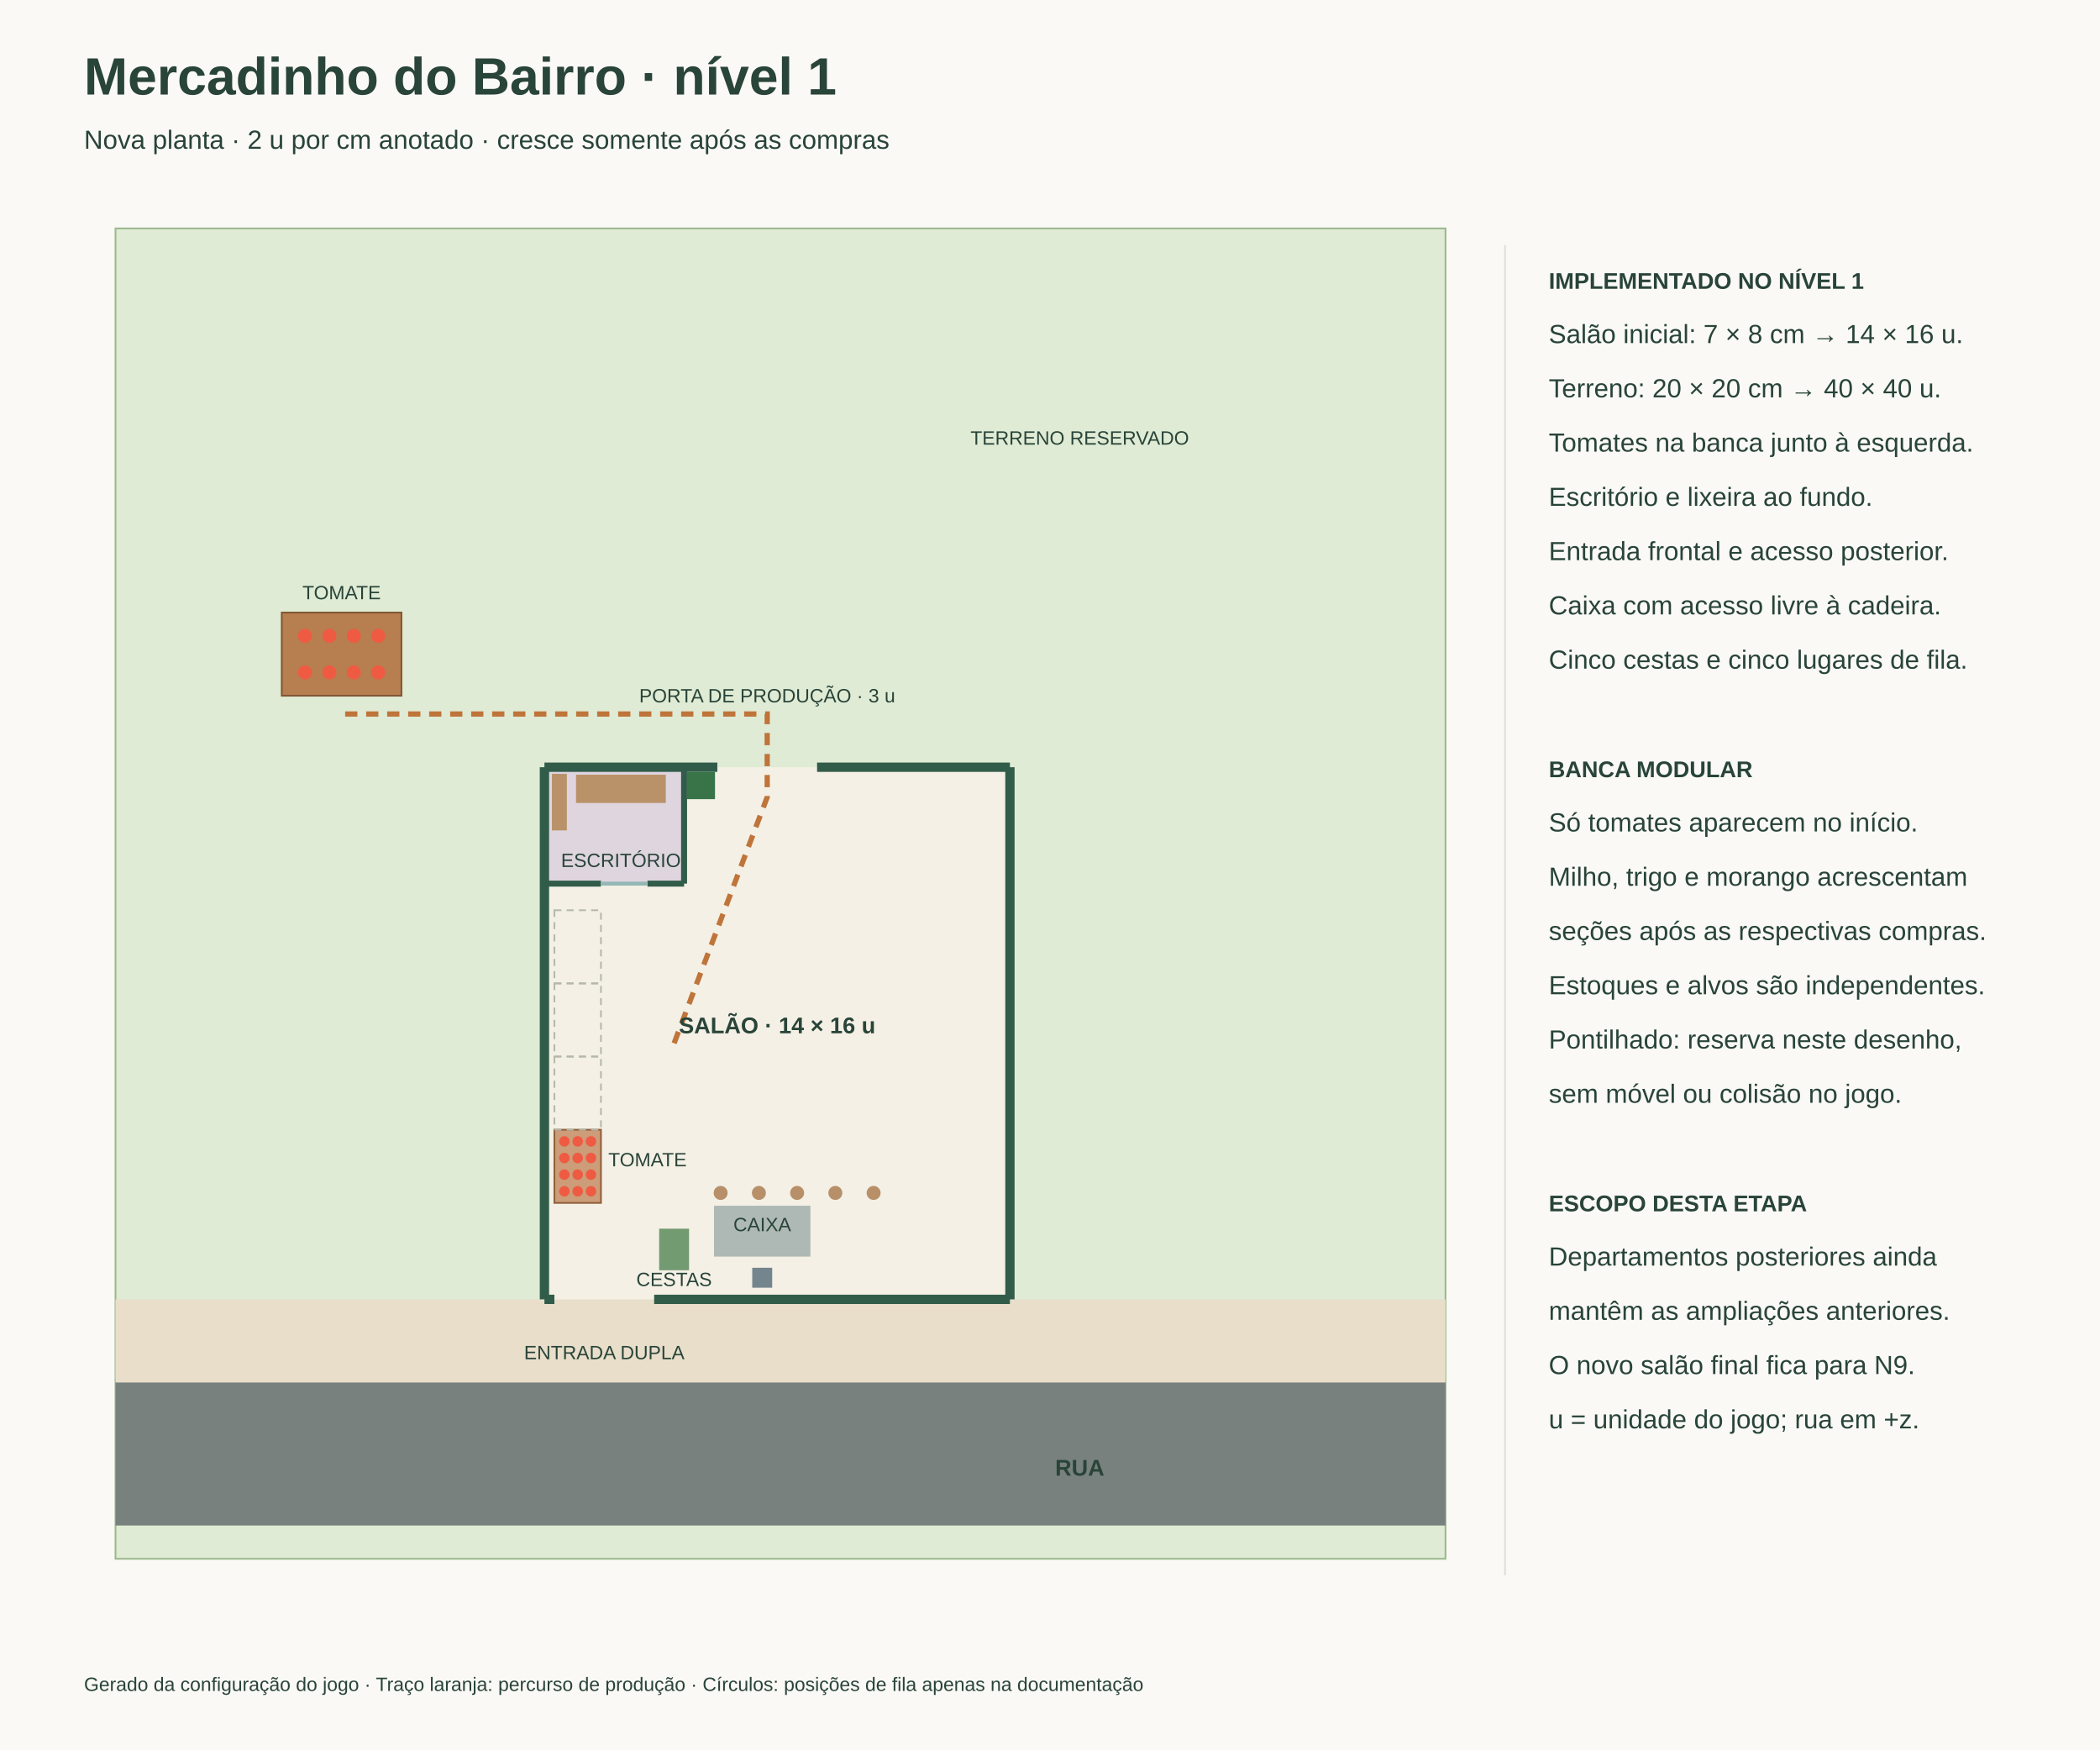
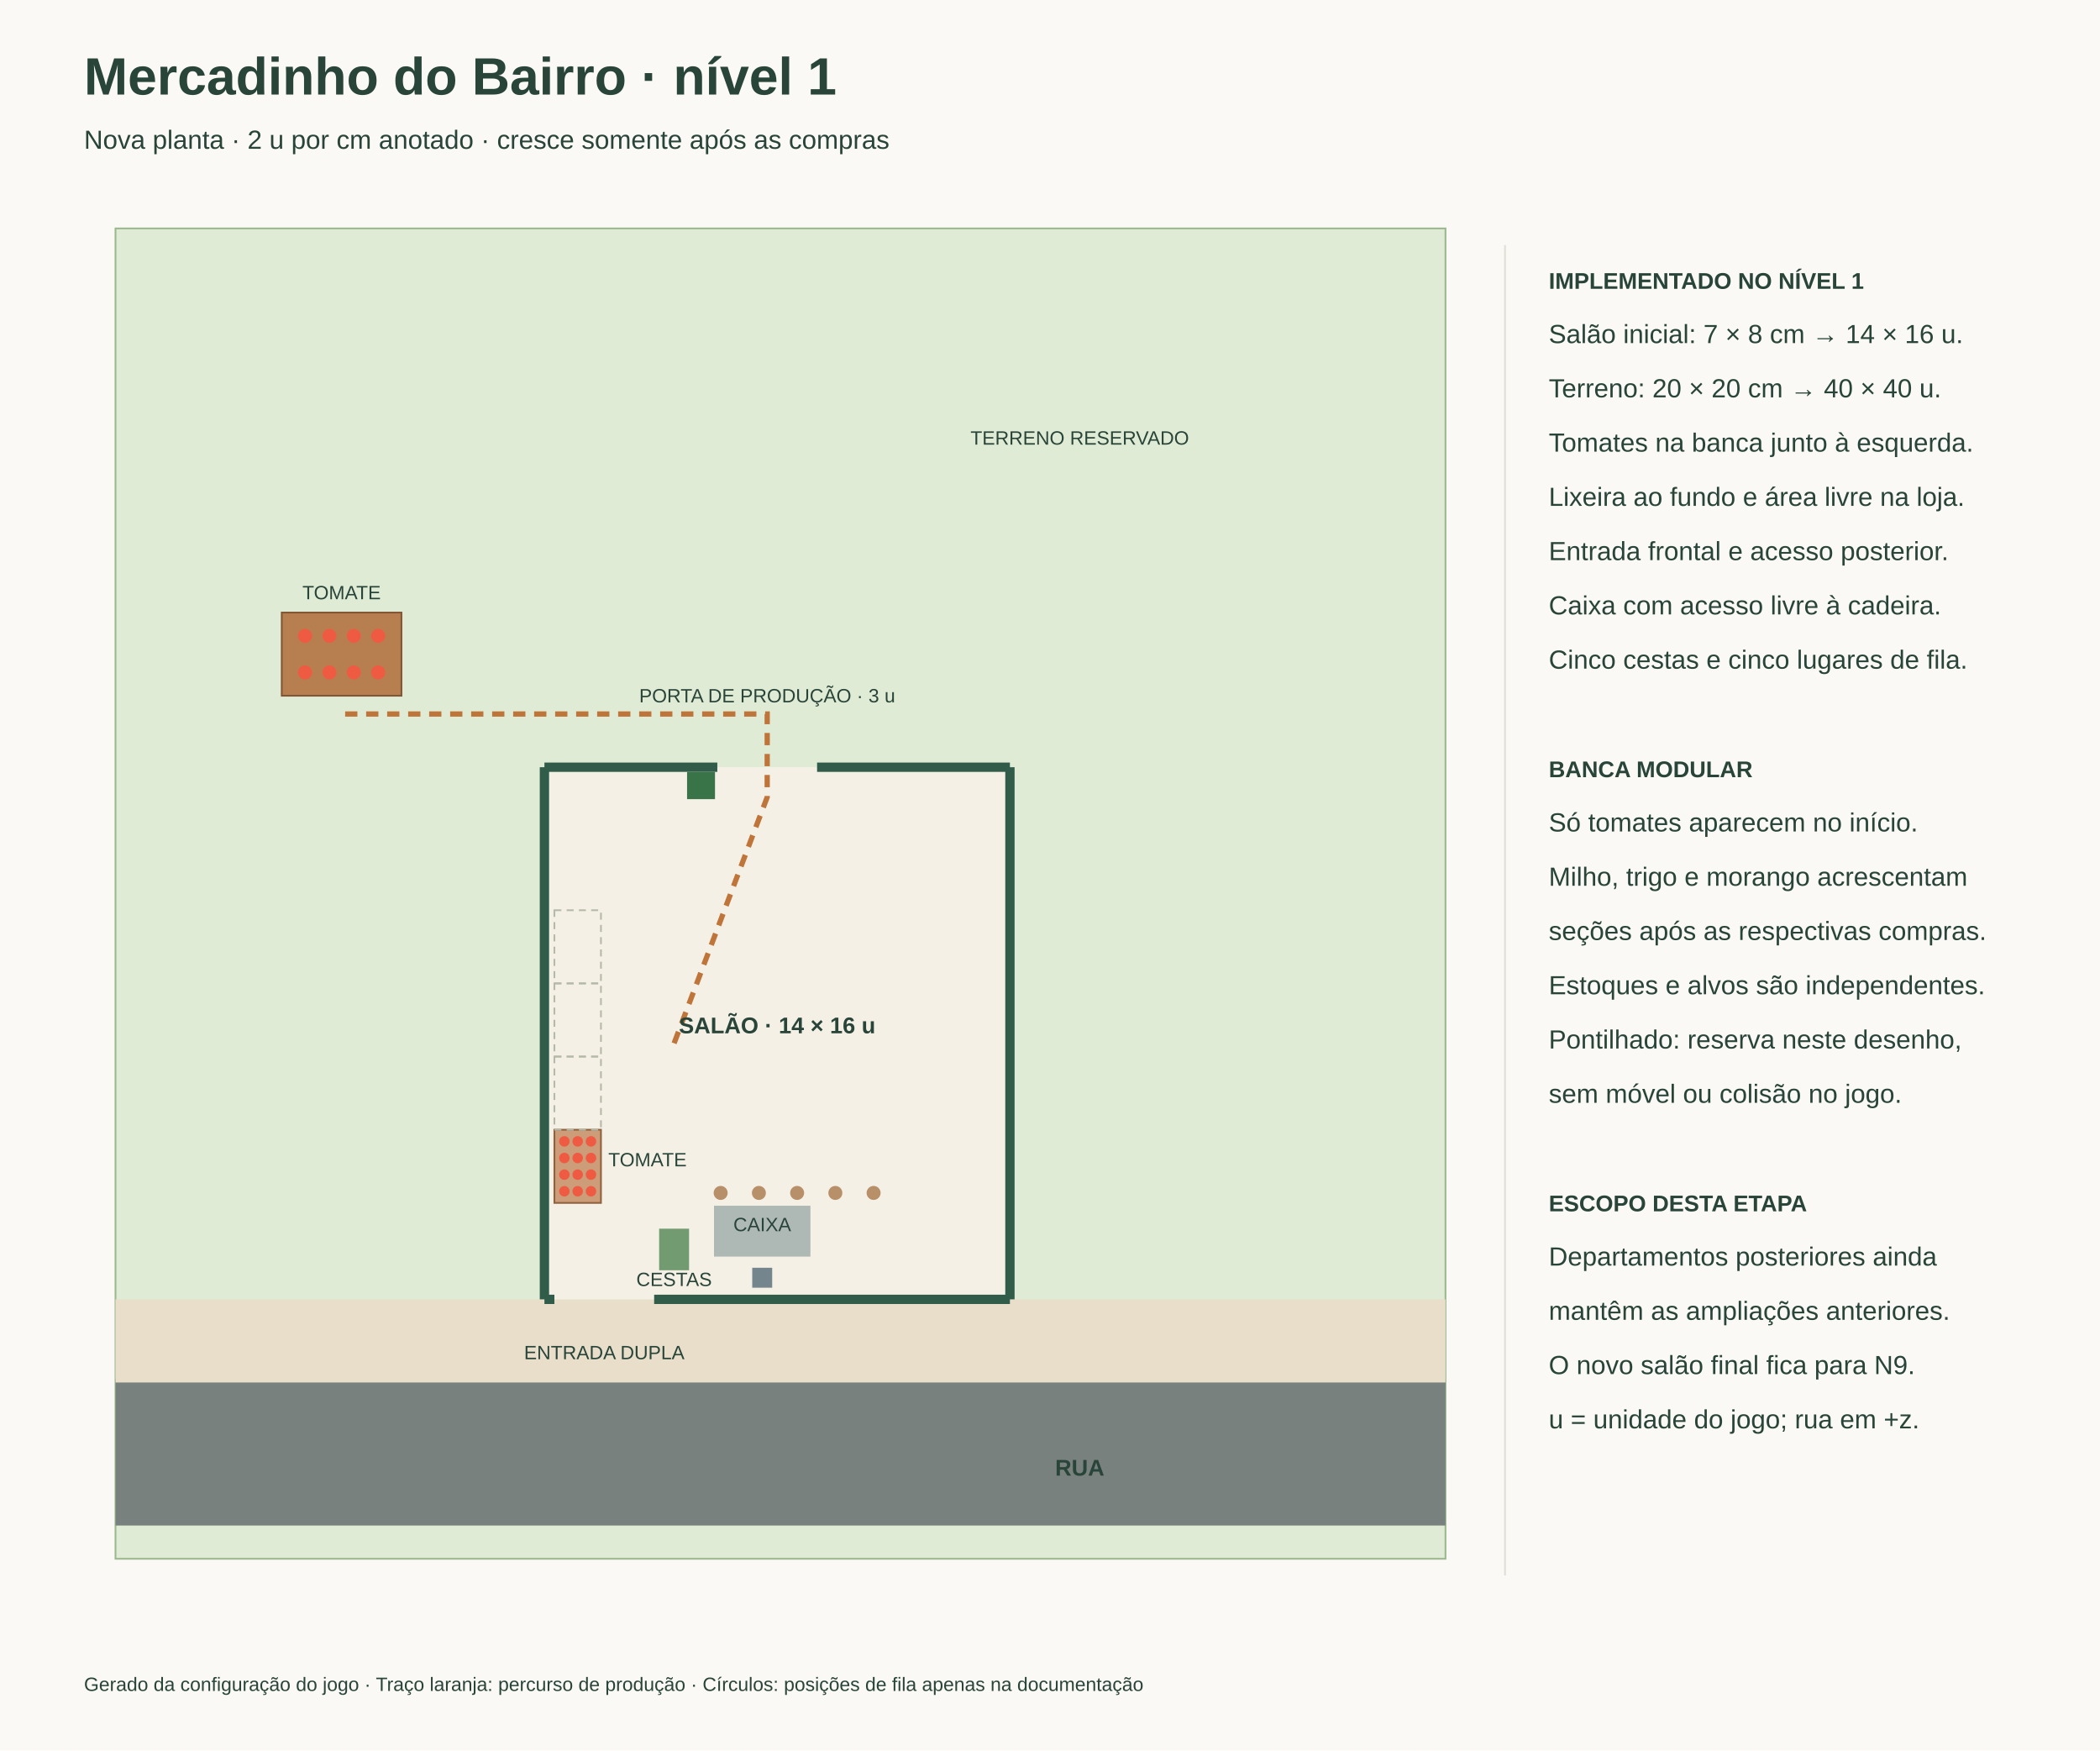
<svg xmlns="http://www.w3.org/2000/svg" width="1200" height="1000" viewBox="0 0 1200 1000" role="img" aria-labelledby="title desc">
  <style>text{font-family:Arial,sans-serif;fill:#294439}.title{font-size:30px;font-weight:bold}.label{font-size:13px;font-weight:bold}.note{font-size:15px}.small{font-size:11px}.wall{fill:#315c49}.route{fill:none;stroke:#bf743a;stroke-width:3;stroke-dasharray:7 5}</style>
  <rect width="1200" height="1000" fill="#faf9f5" />
  <text x="48" y="54" class="title">Mercadinho do Bairro · nível 1</text>
  <text x="48" y="85" class="note">Nova planta · 2 u por cm anotado · cresce somente após as compras</text>
  <rect x="66" y="130.5" width="760" height="760" fill="#dfebd4" stroke="#9cb88e" />
  <rect x="66" y="787.9" width="760" height="83.6" fill="#78817e" />
  <rect x="66" y="742.3" width="760" height="47.5" fill="#e8deca" />
  <text x="617" y="843" text-anchor="middle" class="label">RUA</text>
  <rect x="311.1" y="438.3" width="266" height="304" fill="#f4f0e5" />
-   <rect x="311.1" y="438.3" width="79.8" height="66.5" fill="#dfd5df" />
  <rect x="311.1" y="435.64" width="98.8" height="5.32" fill="#315c49" />
  <rect x="466.9" y="435.64" width="110.2" height="5.32" fill="#315c49" />
  <rect x="574.44" y="438.3" width="5.32" height="304" fill="#315c49" />
  <rect x="308.44" y="438.3" width="5.32" height="304" fill="#315c49" />
  <rect x="311.1" y="739.64" width="5.7" height="5.32" fill="#315c49" />
  <rect x="373.8" y="739.64" width="203.3" height="5.32" fill="#315c49" />
-   <rect x="389.19" y="438.3" width="3.42" height="66.5" fill="#315c49" />
-   <rect x="311.1" y="503.09" width="32.3" height="3.42" fill="#315c49" />
-   <rect x="370" y="503.09" width="20.9" height="3.42" fill="#315c49" />
-   <rect x="329.15" y="442.575" width="51.3" height="16.15" fill="#b99269" />
-   <rect x="315.375" y="442.1" width="8.55" height="32.3" fill="#b99269" />
-   <rect x="343.4" y="503.66" width="26.6" height="2.28" fill="#94b7b5" />
-   <text x="354.8" y="495.3" text-anchor="middle" class="small">ESCRITÓRIO</text>
  <rect x="392.61" y="440.96" width="15.96" height="15.58" fill="#387448" />
  <rect x="376.65" y="701.925" width="17.1" height="23.75" fill="#739b72" />
  <text x="385.2" y="734.7" text-anchor="middle" class="small">CESTAS</text>
  <rect x="408" y="688.815" width="55.1" height="29.07" fill="#aeb9b5" />
  <text x="435.55" y="703.35" text-anchor="middle" class="small">CAIXA</text>
  <rect x="429.85" y="724.25" width="11.4" height="11.4" fill="#74858d" />
  <rect x="316.8" y="645.4" width="26.6" height="41.8" fill="#cc9d78" stroke="#91603c" />
  <circle cx="322.5" cy="652.05" r="3" fill="#ef5a42" />
  <circle cx="330.1" cy="652.05" r="3" fill="#ef5a42" />
  <circle cx="337.7" cy="652.05" r="3" fill="#ef5a42" />
  <circle cx="322.5" cy="661.55" r="3" fill="#ef5a42" />
  <circle cx="330.1" cy="661.55" r="3" fill="#ef5a42" />
  <circle cx="337.7" cy="661.55" r="3" fill="#ef5a42" />
  <circle cx="322.5" cy="671.05" r="3" fill="#ef5a42" />
  <circle cx="330.1" cy="671.05" r="3" fill="#ef5a42" />
  <circle cx="337.7" cy="671.05" r="3" fill="#ef5a42" />
  <circle cx="322.5" cy="680.55" r="3" fill="#ef5a42" />
  <circle cx="330.1" cy="680.55" r="3" fill="#ef5a42" />
  <circle cx="337.7" cy="680.55" r="3" fill="#ef5a42" />
  <text x="370" y="666.3" text-anchor="middle" class="small">TOMATE</text>
  <rect x="161" y="349.95" width="68.4" height="47.5" fill="#b77e50" stroke="#805634" />
  <circle cx="174.3" cy="363.25" r="4" fill="#ef5a42" />
  <circle cx="188.233" cy="363.25" r="4" fill="#ef5a42" />
  <circle cx="202.167" cy="363.25" r="4" fill="#ef5a42" />
  <circle cx="216.1" cy="363.25" r="4" fill="#ef5a42" />
  <circle cx="174.3" cy="384.15" r="4" fill="#ef5a42" />
  <circle cx="188.233" cy="384.15" r="4" fill="#ef5a42" />
  <circle cx="202.167" cy="384.15" r="4" fill="#ef5a42" />
  <circle cx="216.1" cy="384.15" r="4" fill="#ef5a42" />
  <text x="195.2" y="342.35" text-anchor="middle" class="small">TOMATE</text>
  <path d="M385.2,596L438.4,455.4L438.4,407.9L195.2,407.9" class="route" />
  <text x="438.4" y="401.25" text-anchor="middle" class="small">PORTA DE PRODUÇÃO · 3 u</text>
  <text x="345.3" y="776.5" text-anchor="middle" class="small">ENTRADA DUPLA</text>
  <circle cx="411.8" cy="681.5" r="4" fill="#b79069" />
  <circle cx="433.65" cy="681.5" r="4" fill="#b79069" />
  <circle cx="455.5" cy="681.5" r="4" fill="#b79069" />
  <circle cx="477.35" cy="681.5" r="4" fill="#b79069" />
  <circle cx="499.2" cy="681.5" r="4" fill="#b79069" />
  <rect x="316.8" y="603.6" width="26.6" height="41.8" fill="none" stroke="#b6b9a9" stroke-dasharray="4 3" />
  <rect x="316.8" y="561.8" width="26.6" height="41.8" fill="none" stroke="#b6b9a9" stroke-dasharray="4 3" />
  <rect x="316.8" y="520" width="26.6" height="41.8" fill="none" stroke="#b6b9a9" stroke-dasharray="4 3" />
  <text x="617" y="254" text-anchor="middle" class="small">TERRENO RESERVADO</text>
  <text x="444.1" y="590.3" text-anchor="middle" class="label">SALÃO · 14 × 16 u</text>
  <path d="M860 140V900" stroke="#dedfd7" />
  <text x="885" y="165" class="label">IMPLEMENTADO NO NÍVEL 1</text>
  <text x="885" y="196" class="note">Salão inicial: 7 × 8 cm → 14 × 16 u.</text>
  <text x="885" y="227" class="note">Terreno: 20 × 20 cm → 40 × 40 u.</text>
  <text x="885" y="258" class="note">Tomates na banca junto à esquerda.</text>
-   <text x="885" y="289" class="note">Escritório e lixeira ao fundo.</text>
+   <text x="885" y="289" class="note">Lixeira ao fundo e área livre na loja.</text>
  <text x="885" y="320" class="note">Entrada frontal e acesso posterior.</text>
  <text x="885" y="351" class="note">Caixa com acesso livre à cadeira.</text>
  <text x="885" y="382" class="note">Cinco cestas e cinco lugares de fila.</text>
  <text x="885" y="413" class="note" />
  <text x="885" y="444" class="label">BANCA MODULAR</text>
  <text x="885" y="475" class="note">Só tomates aparecem no início.</text>
  <text x="885" y="506" class="note">Milho, trigo e morango acrescentam</text>
  <text x="885" y="537" class="note">seções após as respectivas compras.</text>
  <text x="885" y="568" class="note">Estoques e alvos são independentes.</text>
  <text x="885" y="599" class="note">Pontilhado: reserva neste desenho,</text>
  <text x="885" y="630" class="note">sem móvel ou colisão no jogo.</text>
  <text x="885" y="661" class="note" />
  <text x="885" y="692" class="label">ESCOPO DESTA ETAPA</text>
  <text x="885" y="723" class="note">Departamentos posteriores ainda</text>
  <text x="885" y="754" class="note">mantêm as ampliações anteriores.</text>
  <text x="885" y="785" class="note">O novo salão final fica para N9.</text>
  <text x="885" y="816" class="note">u = unidade do jogo; rua em +z.</text>
  <text x="48" y="966" class="small">Gerado da configuração do jogo · Traço laranja: percurso de produção · Círculos: posições de fila apenas na documentação</text>
</svg>
